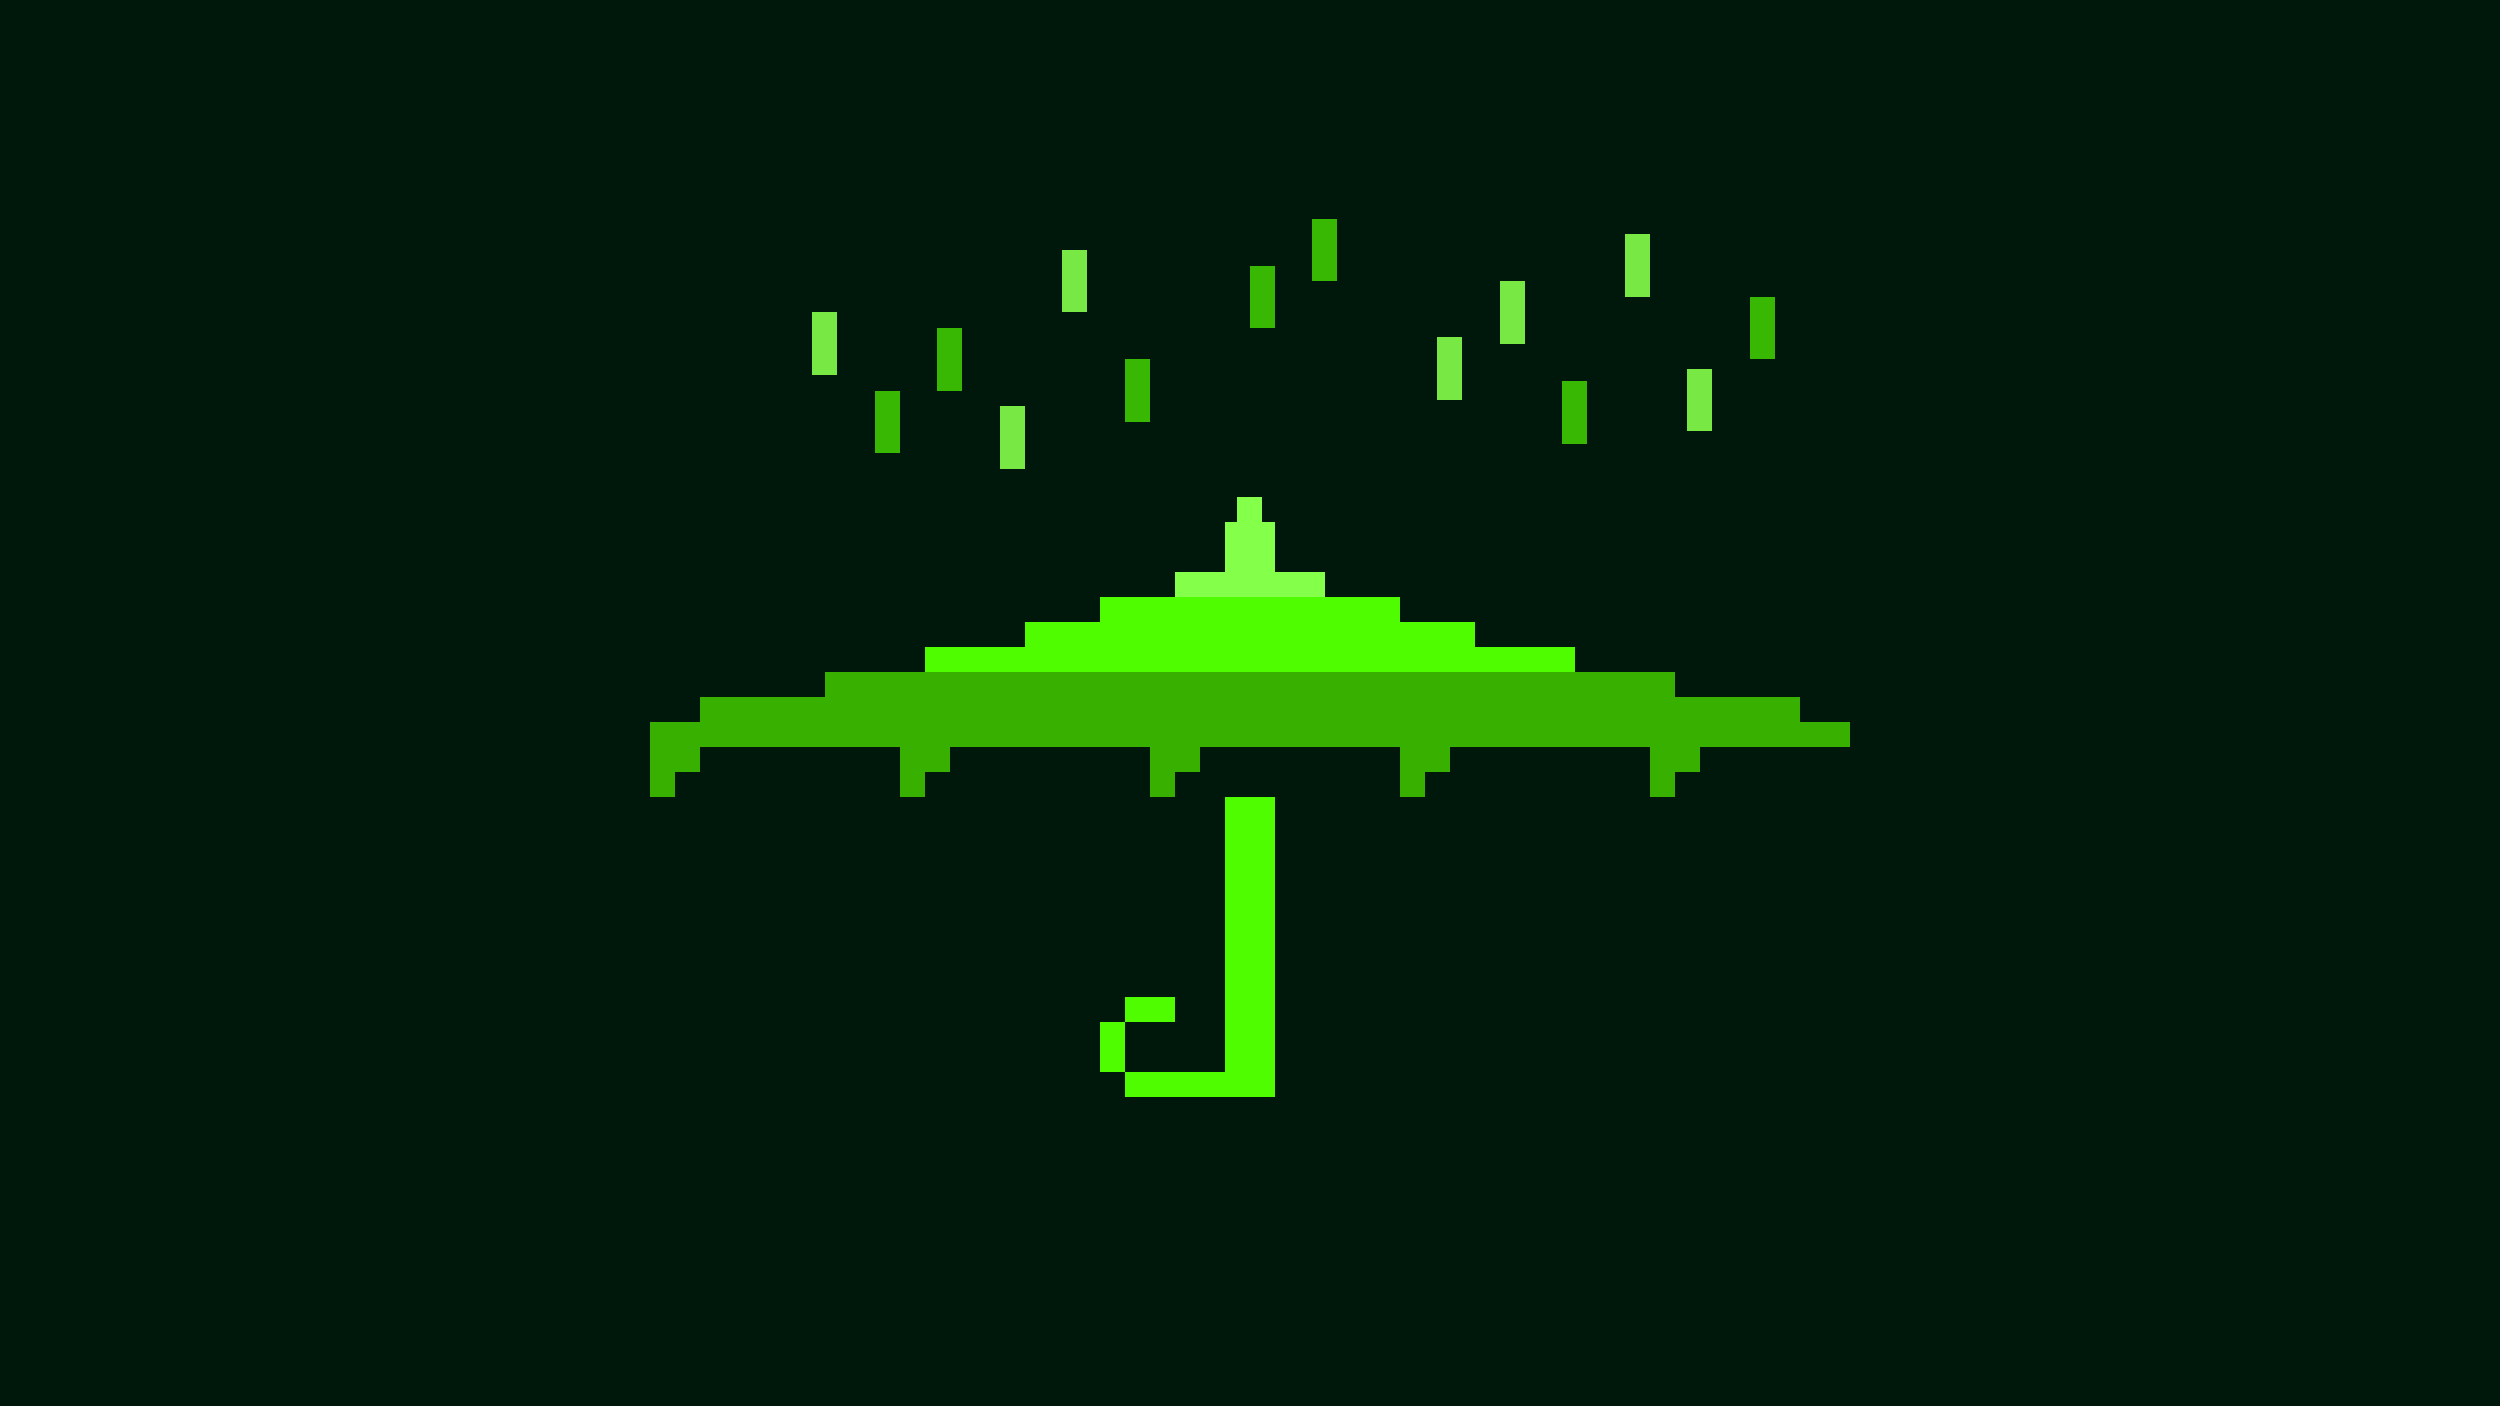
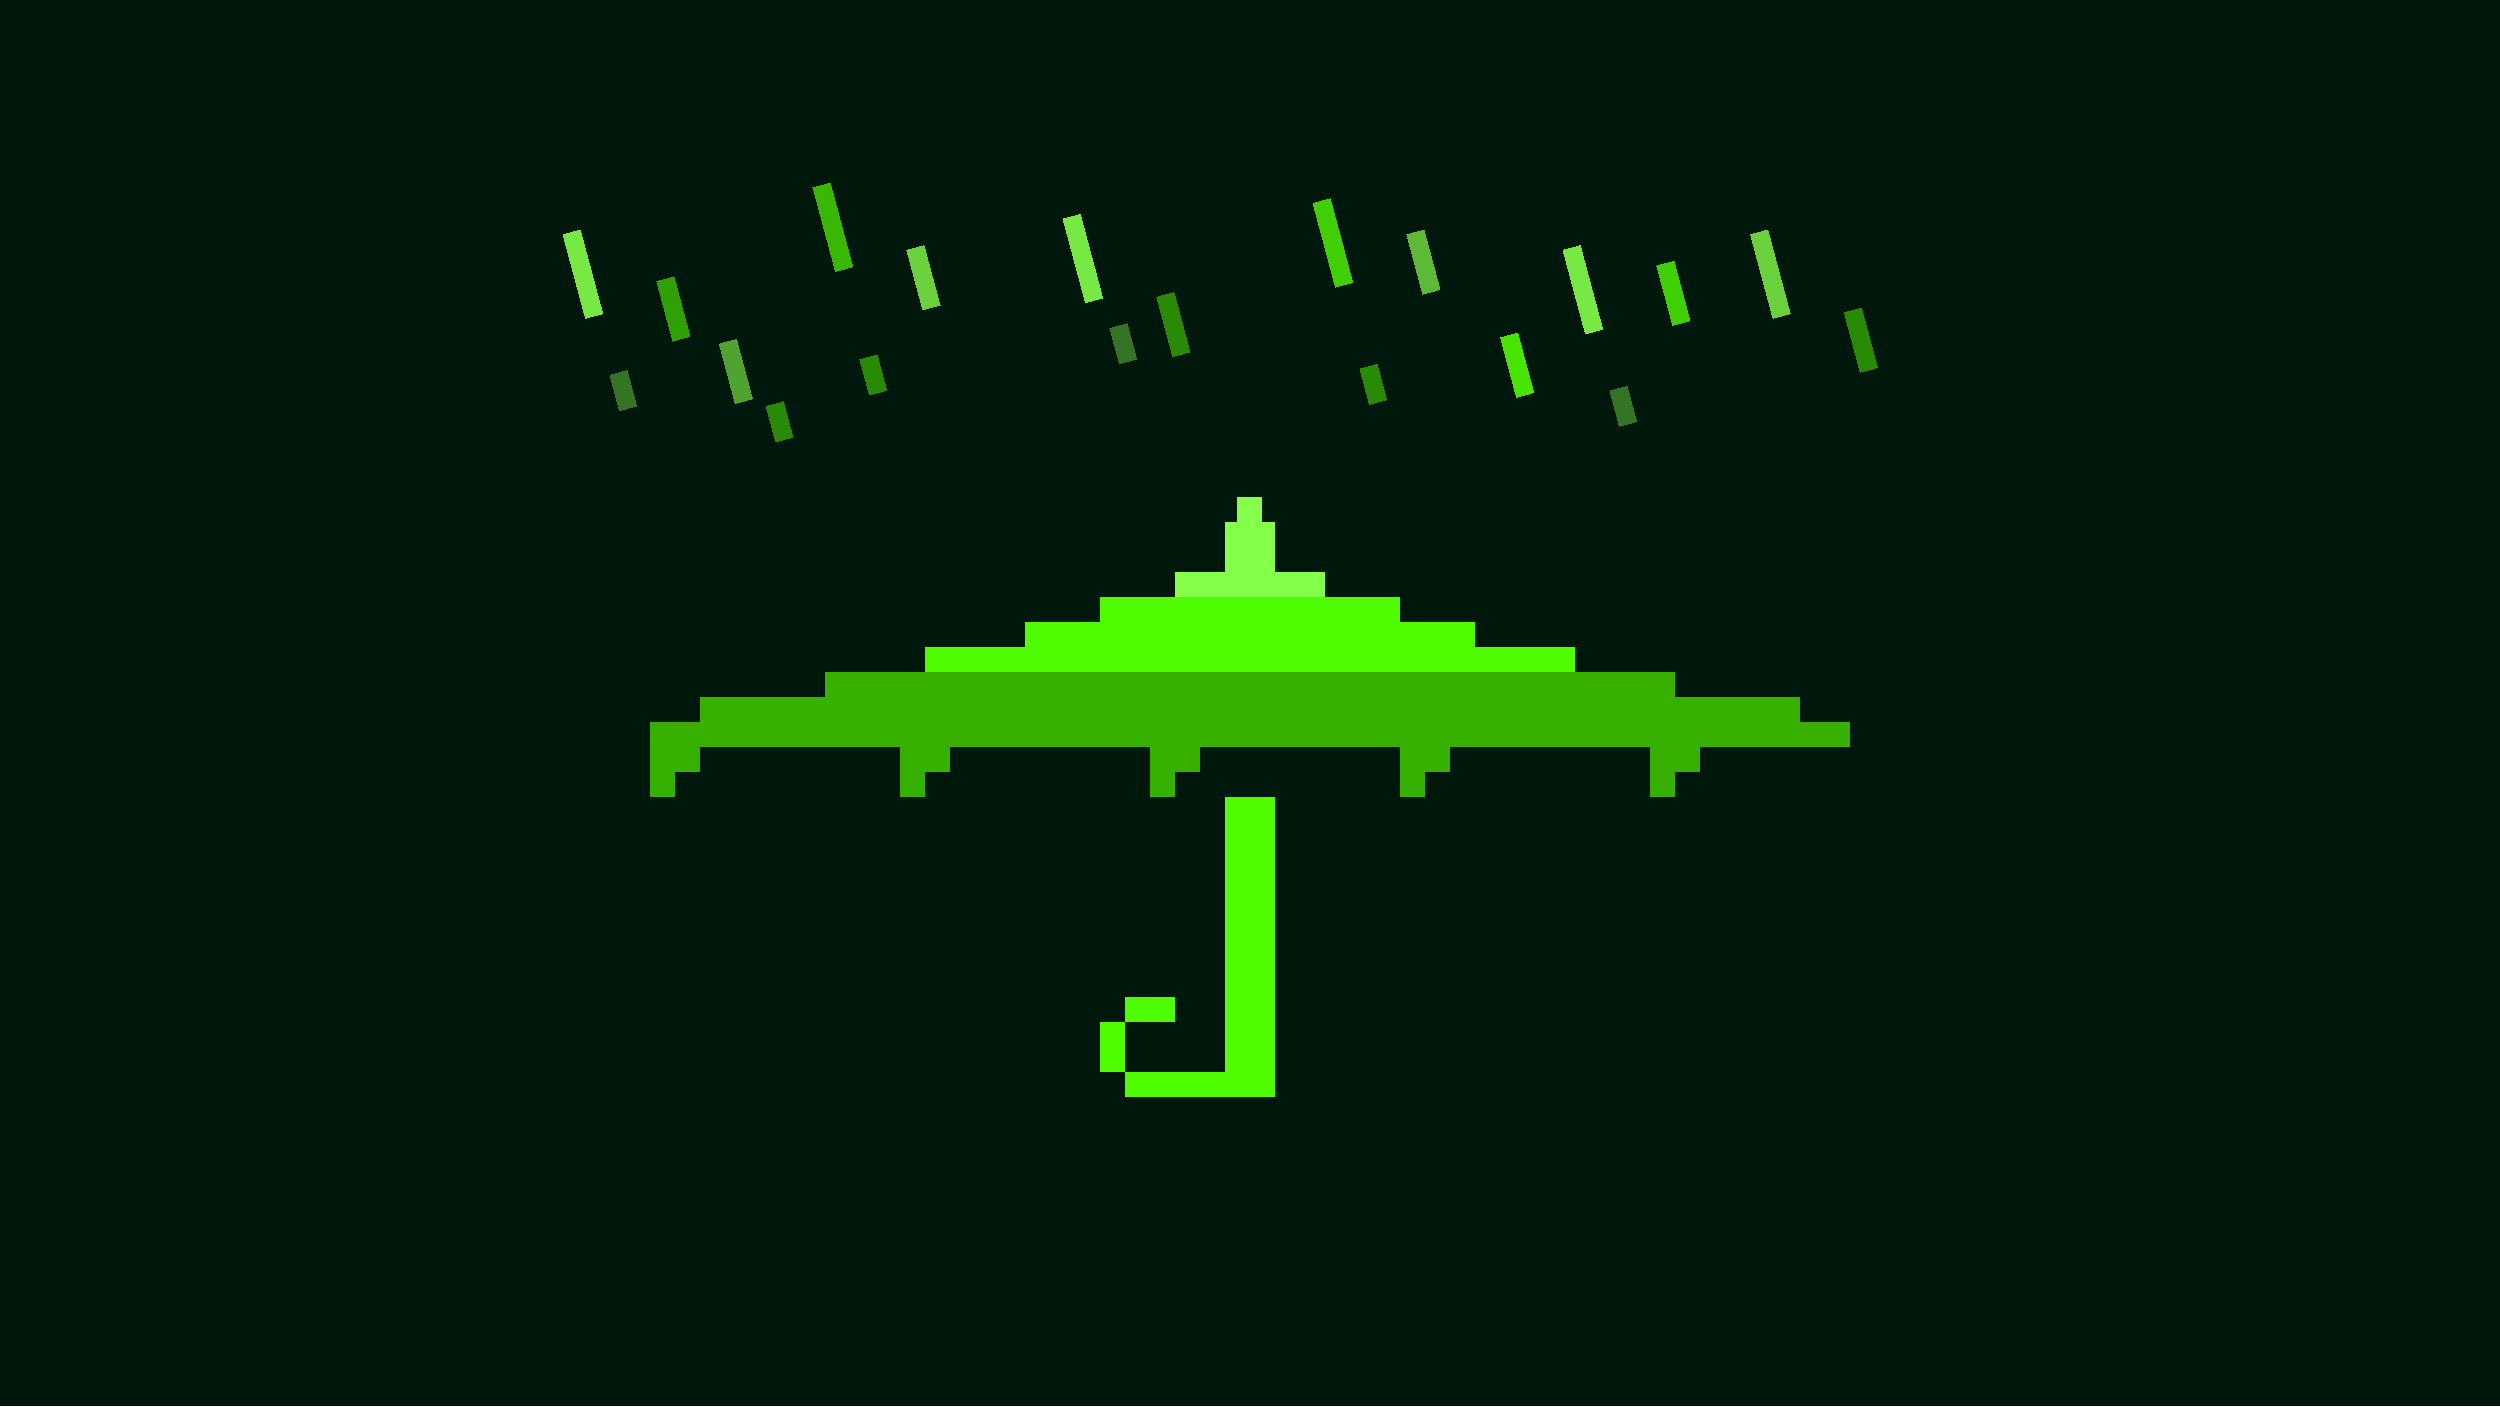
<svg xmlns="http://www.w3.org/2000/svg" viewBox="0 0 800 450" width="800" height="450" shape-rendering="crispEdges">
  <rect x="0" y="0" width="800" height="450" fill="#00180B" />
-   <rect x="340" y="80" width="8" height="20" fill="#84FF4A" opacity="0.9">
-     <animateTransform attributeName="transform" type="translate" values="0 0; 0 8; 0 0" dur="1.2s" repeatCount="indefinite" />
+   <rect x="180" y="75" width="6" height="28" fill="#84FF4A" opacity="0.9" transform="rotate(-15 180 75)">
+     <animateTransform attributeName="transform" type="translate" values="0 0; 6 40" dur="1.0s" repeatCount="indefinite" additive="sum" />
+     <animate attributeName="opacity" values="0.9;0.9;0" dur="1.0s" repeatCount="indefinite" />
  </rect>
-   <rect x="420" y="70" width="8" height="20" fill="#50FC00" opacity="0.7">
-     <animateTransform attributeName="transform" type="translate" values="0 0; 0 8; 0 0" dur="1.5s" repeatCount="indefinite" />
+   <rect x="260" y="60" width="6" height="28" fill="#50FC00" opacity="0.7" transform="rotate(-15 260 60)">
+     <animateTransform attributeName="transform" type="translate" values="0 0; 6 40" dur="1.3s" repeatCount="indefinite" additive="sum" />
+     <animate attributeName="opacity" values="0.7;0.7;0" dur="1.3s" repeatCount="indefinite" />
  </rect>
-   <rect x="480" y="90" width="8" height="20" fill="#84FF4A" opacity="0.9">
-     <animateTransform attributeName="transform" type="translate" values="0 0; 0 8; 0 0" dur="1.1s" repeatCount="indefinite" />
+   <rect x="340" y="70" width="6" height="28" fill="#84FF4A" opacity="0.9" transform="rotate(-15 340 70)">
+     <animateTransform attributeName="transform" type="translate" values="0 0; 6 40" dur="1.1s" repeatCount="indefinite" additive="sum" />
+     <animate attributeName="opacity" values="0.9;0.9;0" dur="1.1s" repeatCount="indefinite" />
  </rect>
-   <rect x="300" y="105" width="8" height="20" fill="#50FC00" opacity="0.7">
-     <animateTransform attributeName="transform" type="translate" values="0 0; 0 8; 0 0" dur="1.4s" repeatCount="indefinite" />
+   <rect x="420" y="65" width="6" height="28" fill="#50FC00" opacity="0.8" transform="rotate(-15 420 65)">
+     <animateTransform attributeName="transform" type="translate" values="0 0; 6 40" dur="1.4s" repeatCount="indefinite" additive="sum" />
+     <animate attributeName="opacity" values="0.8;0.8;0" dur="1.4s" repeatCount="indefinite" />
  </rect>
-   <rect x="520" y="75" width="8" height="20" fill="#84FF4A" opacity="0.9">
-     <animateTransform attributeName="transform" type="translate" values="0 0; 0 8; 0 0" dur="1.3s" repeatCount="indefinite" />
+   <rect x="500" y="80" width="6" height="28" fill="#84FF4A" opacity="0.9" transform="rotate(-15 500 80)">
+     <animateTransform attributeName="transform" type="translate" values="0 0; 6 40" dur="1.2s" repeatCount="indefinite" additive="sum" />
+     <animate attributeName="opacity" values="0.9;0.9;0" dur="1.2s" repeatCount="indefinite" />
  </rect>
-   <rect x="360" y="115" width="8" height="20" fill="#50FC00" opacity="0.7">
-     <animateTransform attributeName="transform" type="translate" values="0 0; 0 8; 0 0" dur="1.6s" repeatCount="indefinite" />
+   <rect x="210" y="90" width="6" height="20" fill="#50FC00" opacity="0.6" transform="rotate(-15 210 90)">
+     <animateTransform attributeName="transform" type="translate" values="0 0; 6 40" dur="1.5s" repeatCount="indefinite" additive="sum" />
+     <animate attributeName="opacity" values="0.6;0.6;0" dur="1.5s" repeatCount="indefinite" />
  </rect>
-   <rect x="460" y="108" width="8" height="20" fill="#84FF4A" opacity="0.9">
-     <animateTransform attributeName="transform" type="translate" values="0 0; 0 8; 0 0" dur="1.0s" repeatCount="indefinite" />
+   <rect x="290" y="80" width="6" height="20" fill="#84FF4A" opacity="0.8" transform="rotate(-15 290 80)">
+     <animateTransform attributeName="transform" type="translate" values="0 0; 6 40" dur="1.1s" repeatCount="indefinite" additive="sum" />
+     <animate attributeName="opacity" values="0.8;0.8;0" dur="1.1s" repeatCount="indefinite" />
  </rect>
-   <rect x="280" y="125" width="8" height="20" fill="#50FC00" opacity="0.7">
-     <animateTransform attributeName="transform" type="translate" values="0 0; 0 8; 0 0" dur="1.7s" repeatCount="indefinite" />
+   <rect x="370" y="95" width="6" height="20" fill="#50FC00" opacity="0.5" transform="rotate(-15 370 95)">
+     <animateTransform attributeName="transform" type="translate" values="0 0; 6 40" dur="1.6s" repeatCount="indefinite" additive="sum" />
+     <animate attributeName="opacity" values="0.5;0.5;0" dur="1.6s" repeatCount="indefinite" />
  </rect>
-   <rect x="540" y="118" width="8" height="20" fill="#84FF4A" opacity="0.9">
-     <animateTransform attributeName="transform" type="translate" values="0 0; 0 8; 0 0" dur="1.2s" repeatCount="indefinite" />
+   <rect x="450" y="75" width="6" height="20" fill="#84FF4A" opacity="0.7" transform="rotate(-15 450 75)">
+     <animateTransform attributeName="transform" type="translate" values="0 0; 6 40" dur="1.3s" repeatCount="indefinite" additive="sum" />
+     <animate attributeName="opacity" values="0.7;0.7;0" dur="1.3s" repeatCount="indefinite" />
  </rect>
-   <rect x="400" y="85" width="8" height="20" fill="#50FC00" opacity="0.7">
-     <animateTransform attributeName="transform" type="translate" values="0 0; 0 8; 0 0" dur="1.4s" repeatCount="indefinite" />
+   <rect x="530" y="85" width="6" height="20" fill="#50FC00" opacity="0.8" transform="rotate(-15 530 85)">
+     <animateTransform attributeName="transform" type="translate" values="0 0; 6 40" dur="1.0s" repeatCount="indefinite" additive="sum" />
+     <animate attributeName="opacity" values="0.8;0.8;0" dur="1.0s" repeatCount="indefinite" />
  </rect>
-   <rect x="320" y="130" width="8" height="20" fill="#84FF4A" opacity="0.9">
-     <animateTransform attributeName="transform" type="translate" values="0 0; 0 8; 0 0" dur="1.1s" repeatCount="indefinite" />
+   <rect x="230" y="110" width="6" height="20" fill="#84FF4A" opacity="0.6" transform="rotate(-15 230 110)">
+     <animateTransform attributeName="transform" type="translate" values="0 0; 6 40" dur="1.7s" repeatCount="indefinite" additive="sum" />
+     <animate attributeName="opacity" values="0.6;0.6;0" dur="1.7s" repeatCount="indefinite" />
  </rect>
-   <rect x="500" y="122" width="8" height="20" fill="#50FC00" opacity="0.7">
-     <animateTransform attributeName="transform" type="translate" values="0 0; 0 8; 0 0" dur="1.5s" repeatCount="indefinite" />
+   <rect x="480" y="108" width="6" height="20" fill="#50FC00" opacity="0.9" transform="rotate(-15 480 108)">
+     <animateTransform attributeName="transform" type="translate" values="0 0; 6 40" dur="1.2s" repeatCount="indefinite" additive="sum" />
+     <animate attributeName="opacity" values="0.9;0.9;0" dur="1.2s" repeatCount="indefinite" />
  </rect>
-   <rect x="260" y="100" width="8" height="20" fill="#84FF4A" opacity="0.9">
-     <animateTransform attributeName="transform" type="translate" values="0 0; 0 8; 0 0" dur="1.3s" repeatCount="indefinite" />
+   <rect x="195" y="120" width="6" height="12" fill="#84FF4A" opacity="0.4" transform="rotate(-15 195 120)">
+     <animateTransform attributeName="transform" type="translate" values="0 0; 6 40" dur="1.4s" repeatCount="indefinite" additive="sum" />
+     <animate attributeName="opacity" values="0.4;0.4;0" dur="1.4s" repeatCount="indefinite" />
  </rect>
-   <rect x="560" y="95" width="8" height="20" fill="#50FC00" opacity="0.7">
-     <animateTransform attributeName="transform" type="translate" values="0 0; 0 8; 0 0" dur="1.6s" repeatCount="indefinite" />
+   <rect x="275" y="115" width="6" height="12" fill="#50FC00" opacity="0.5" transform="rotate(-15 275 115)">
+     <animateTransform attributeName="transform" type="translate" values="0 0; 6 40" dur="1.6s" repeatCount="indefinite" additive="sum" />
+     <animate attributeName="opacity" values="0.5;0.5;0" dur="1.6s" repeatCount="indefinite" />
+   </rect>
+   <rect x="355" y="105" width="6" height="12" fill="#84FF4A" opacity="0.4" transform="rotate(-15 355 105)">
+     <animateTransform attributeName="transform" type="translate" values="0 0; 6 40" dur="1.1s" repeatCount="indefinite" additive="sum" />
+     <animate attributeName="opacity" values="0.4;0.4;0" dur="1.1s" repeatCount="indefinite" />
+   </rect>
+   <rect x="435" y="118" width="6" height="12" fill="#50FC00" opacity="0.5" transform="rotate(-15 435 118)">
+     <animateTransform attributeName="transform" type="translate" values="0 0; 6 40" dur="1.5s" repeatCount="indefinite" additive="sum" />
+     <animate attributeName="opacity" values="0.5;0.5;0" dur="1.5s" repeatCount="indefinite" />
+   </rect>
+   <rect x="515" y="125" width="6" height="12" fill="#84FF4A" opacity="0.4" transform="rotate(-15 515 125)">
+     <animateTransform attributeName="transform" type="translate" values="0 0; 6 40" dur="1.3s" repeatCount="indefinite" additive="sum" />
+     <animate attributeName="opacity" values="0.4;0.4;0" dur="1.3s" repeatCount="indefinite" />
+   </rect>
+   <rect x="245" y="130" width="6" height="12" fill="#50FC00" opacity="0.5" transform="rotate(-15 245 130)">
+     <animateTransform attributeName="transform" type="translate" values="0 0; 6 40" dur="1.8s" repeatCount="indefinite" additive="sum" />
+     <animate attributeName="opacity" values="0.5;0.5;0" dur="1.8s" repeatCount="indefinite" />
+   </rect>
+   <rect x="560" y="75" width="6" height="28" fill="#84FF4A" opacity="0.8" transform="rotate(-15 560 75)">
+     <animateTransform attributeName="transform" type="translate" values="0 0; 6 40" dur="1.2s" repeatCount="indefinite" additive="sum" />
+     <animate attributeName="opacity" values="0.8;0.8;0" dur="1.2s" repeatCount="indefinite" />
+   </rect>
+   <rect x="590" y="100" width="6" height="20" fill="#50FC00" opacity="0.5" transform="rotate(-15 590 100)">
+     <animateTransform attributeName="transform" type="translate" values="0 0; 6 40" dur="1.4s" repeatCount="indefinite" additive="sum" />
+     <animate attributeName="opacity" values="0.5;0.5;0" dur="1.4s" repeatCount="indefinite" />
  </rect>
  <rect x="392" y="175" width="16" height="8" fill="#84FF4A" />
  <rect x="376" y="183" width="48" height="8" fill="#84FF4A" />
  <rect x="352" y="191" width="96" height="8" fill="#50FC00" />
  <rect x="328" y="199" width="144" height="8" fill="#50FC00" />
  <rect x="296" y="207" width="208" height="8" fill="#50FC00" />
  <rect x="264" y="215" width="272" height="8" fill="#38B000" />
  <rect x="224" y="223" width="352" height="8" fill="#38B000" />
  <rect x="208" y="231" width="384" height="8" fill="#38B000" />
  <rect x="208" y="239" width="16" height="8" fill="#38B000" />
  <rect x="208" y="247" width="8" height="8" fill="#38B000" />
  <rect x="288" y="239" width="16" height="8" fill="#38B000" />
  <rect x="288" y="247" width="8" height="8" fill="#38B000" />
  <rect x="368" y="239" width="16" height="8" fill="#38B000" />
  <rect x="368" y="247" width="8" height="8" fill="#38B000" />
  <rect x="448" y="239" width="16" height="8" fill="#38B000" />
  <rect x="448" y="247" width="8" height="8" fill="#38B000" />
  <rect x="528" y="239" width="16" height="8" fill="#38B000" />
  <rect x="528" y="247" width="8" height="8" fill="#38B000" />
  <rect x="392" y="167" width="16" height="8" fill="#84FF4A" />
  <rect x="396" y="159" width="8" height="8" fill="#84FF4A" />
  <rect x="392" y="255" width="16" height="96" fill="#50FC00" />
  <rect x="360" y="343" width="32" height="8" fill="#50FC00" />
  <rect x="352" y="327" width="8" height="16" fill="#50FC00" />
  <rect x="360" y="319" width="16" height="8" fill="#50FC00" />
</svg>
